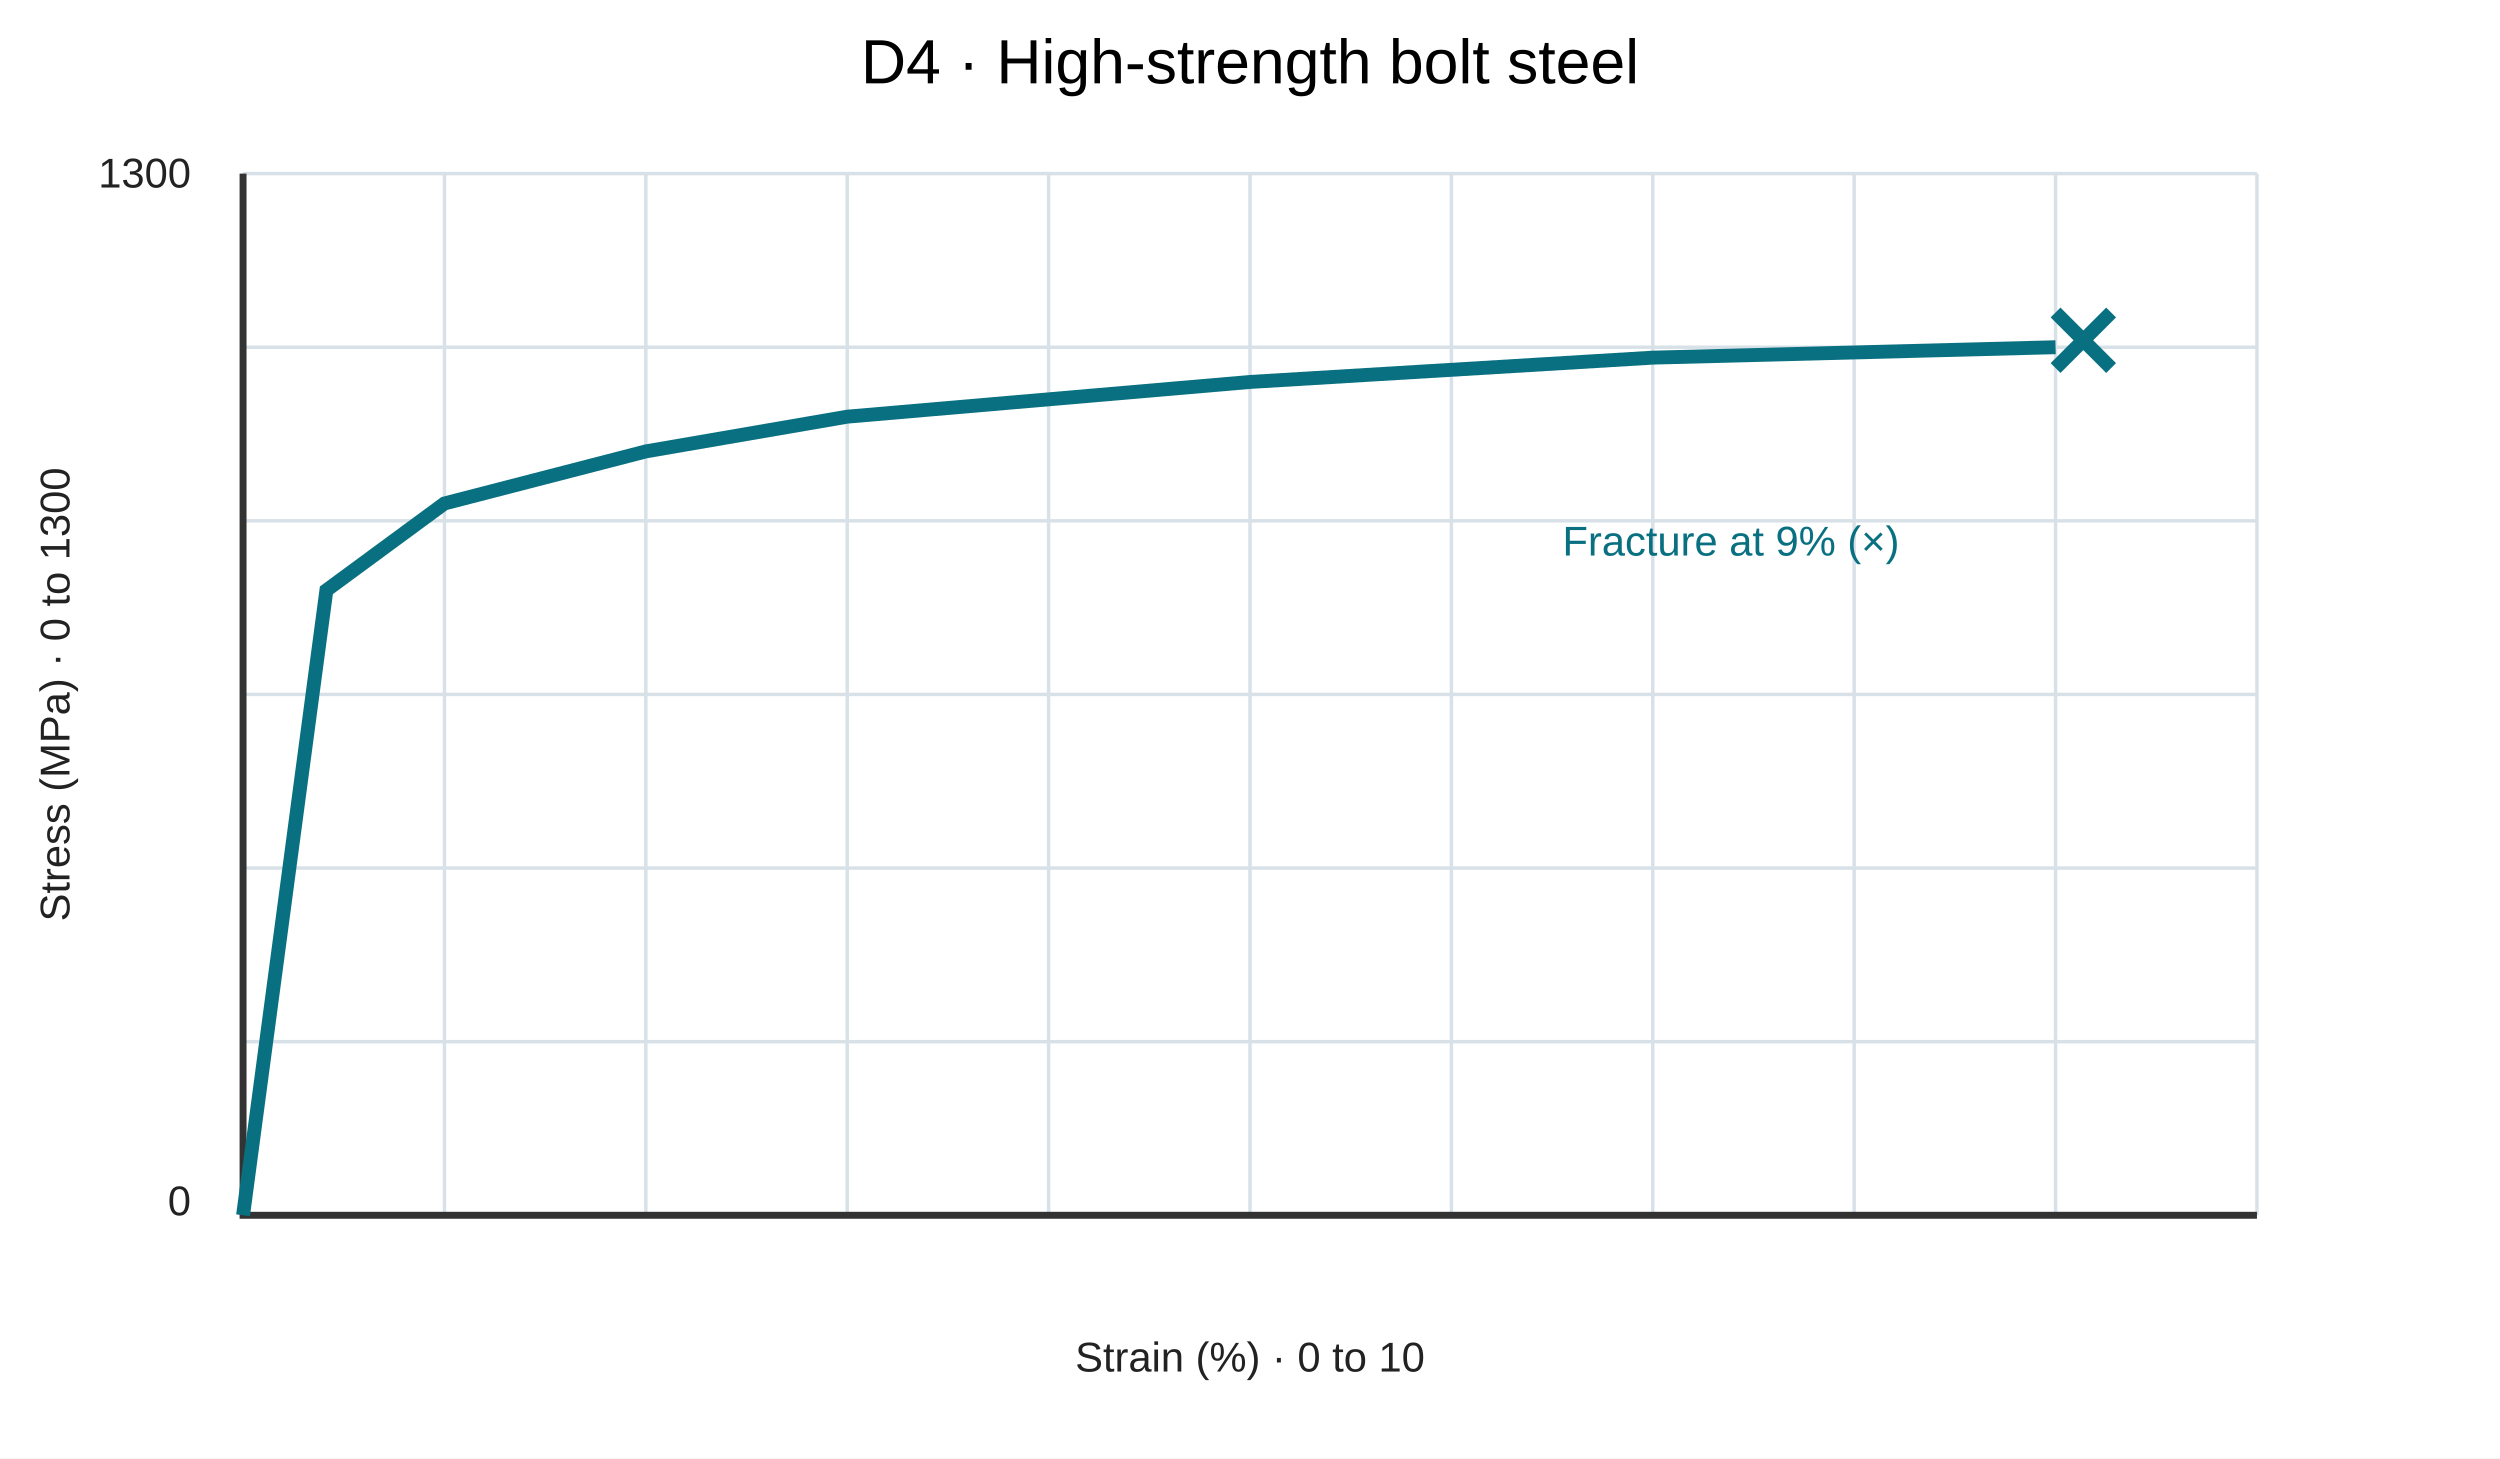
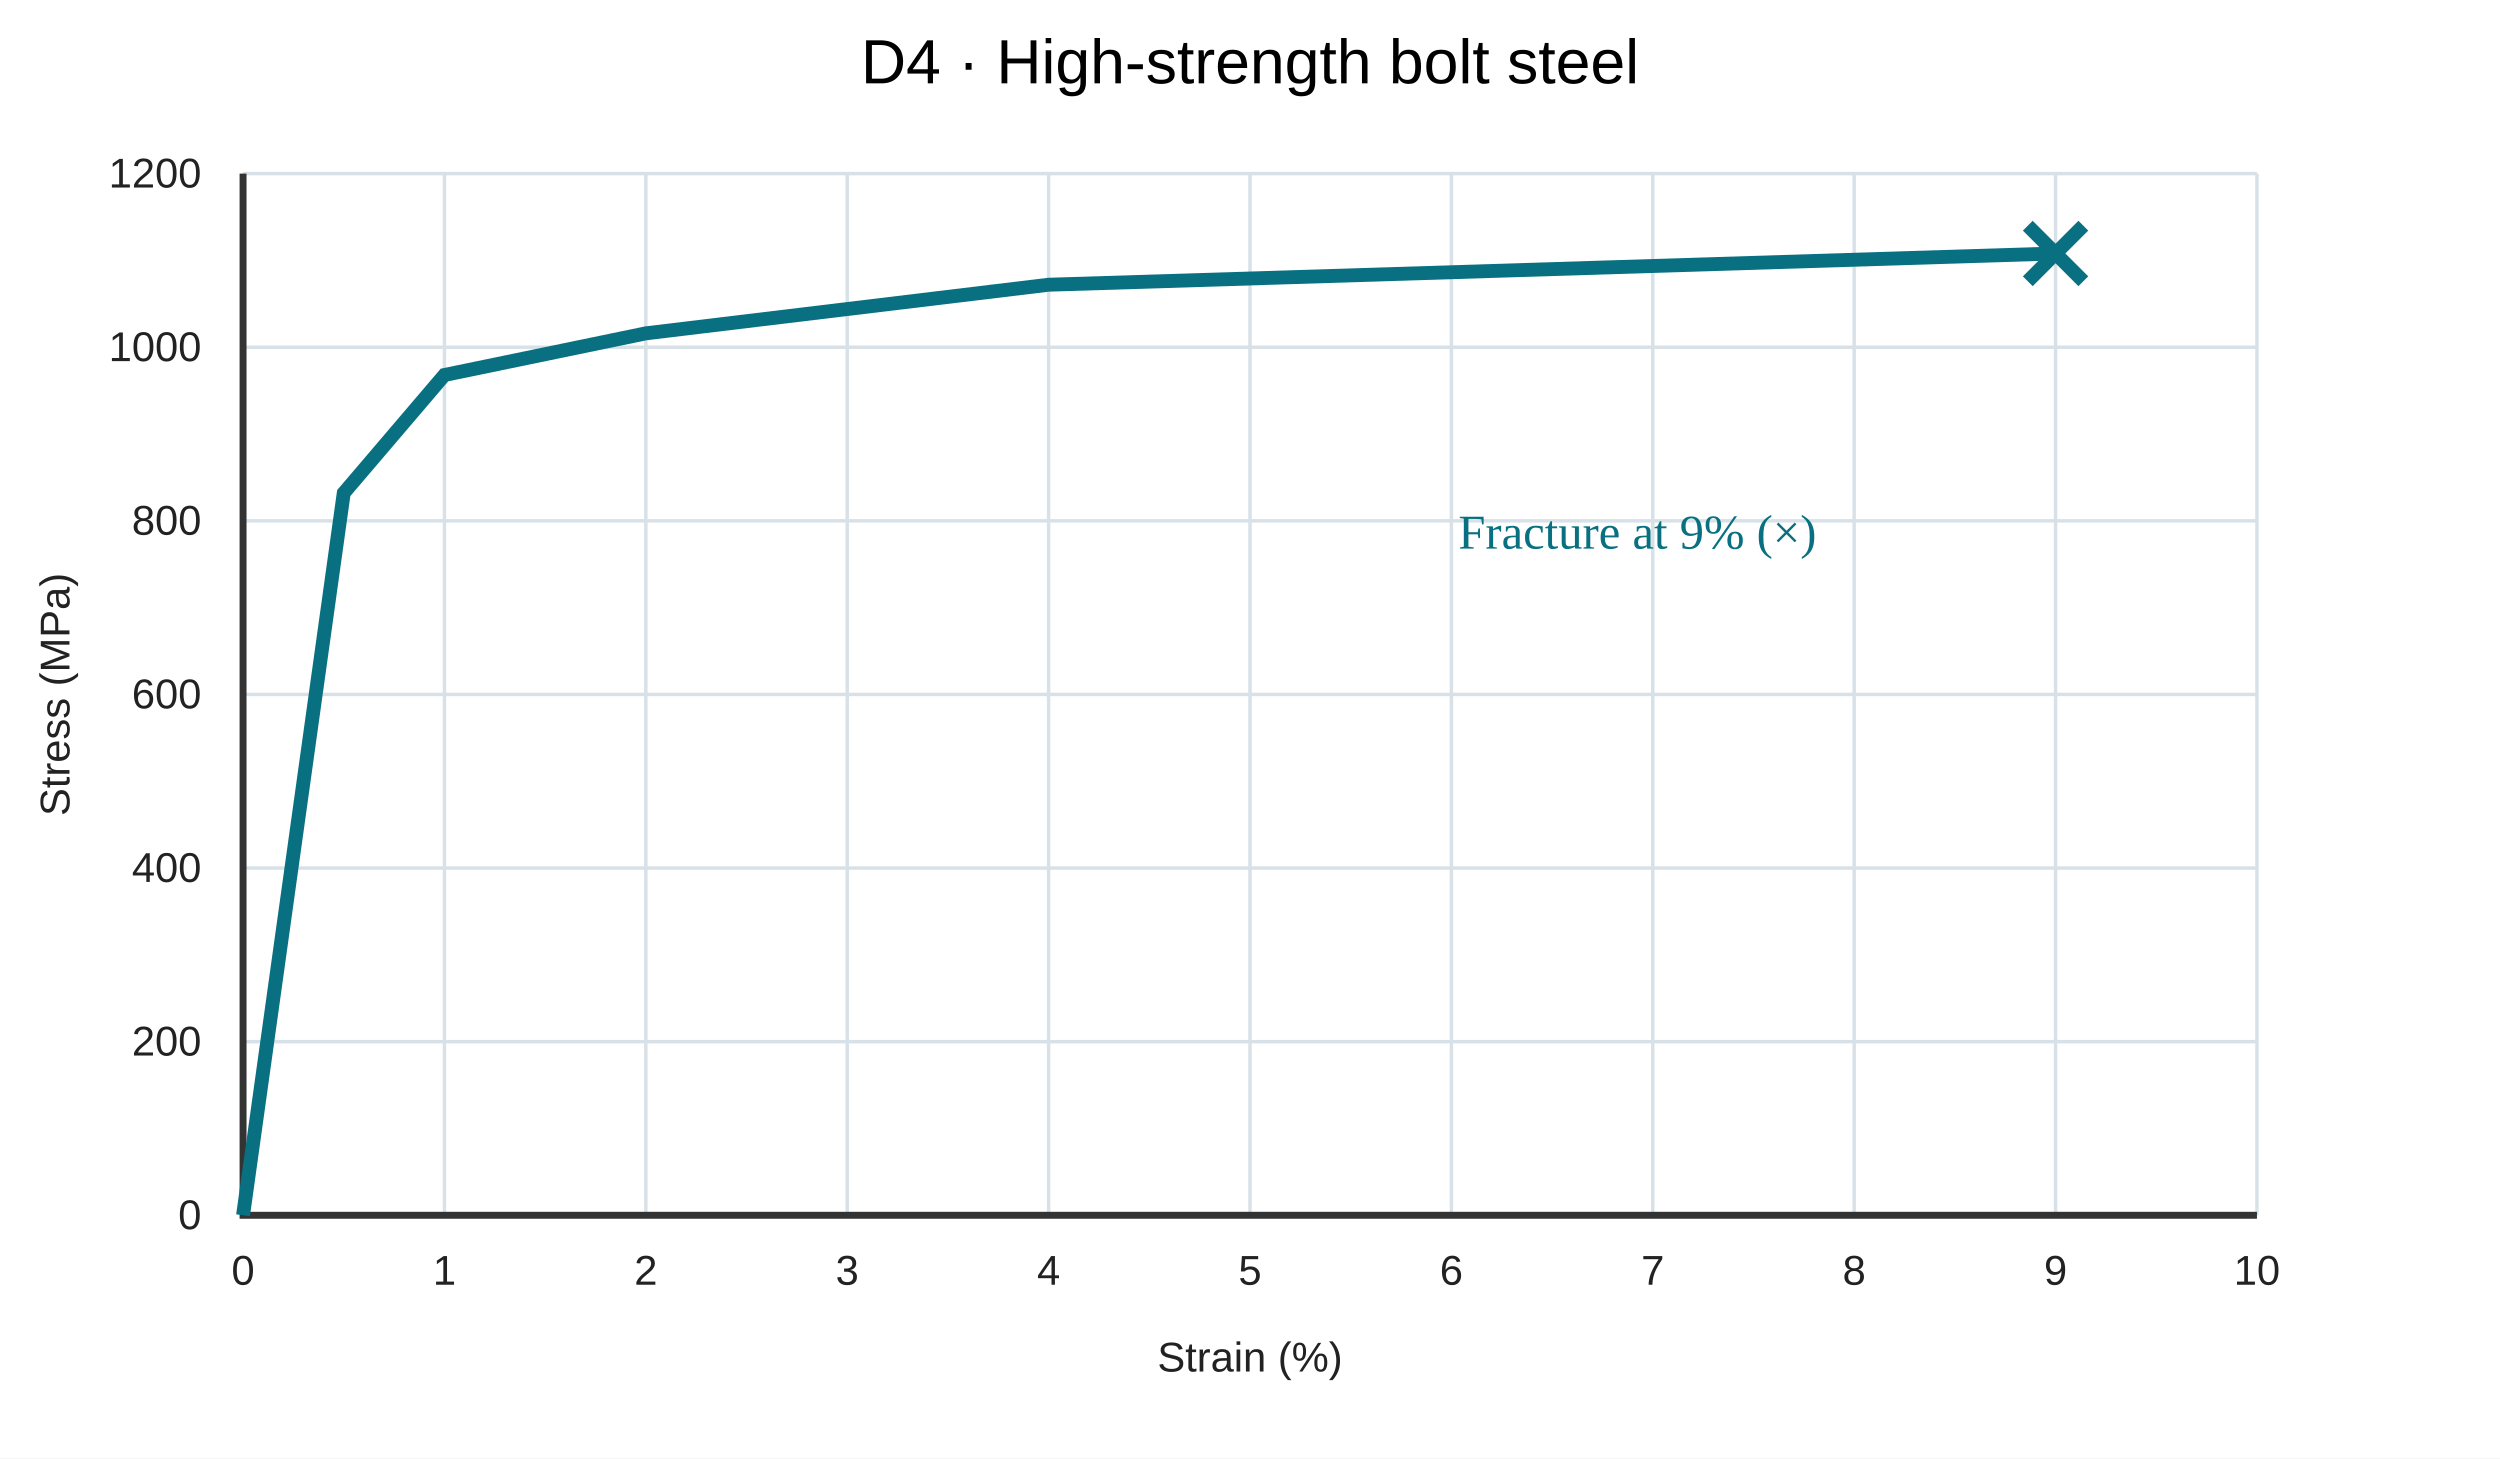
- <svg xmlns="http://www.w3.org/2000/svg" viewBox="0 0 720 420">
+ <svg xmlns="http://www.w3.org/2000/svg" viewBox="0 0 720 420" role="img" aria-labelledby="t d">
  <rect width="720" height="420" fill="#fff" />
  <text x="360" y="24" text-anchor="middle" font-size="18" font-family="Arial">D4 · High-strength bolt steel</text>
-   <g stroke="#d8e1e8">
-     <path d="M70 50V350" transform="translate(0 0)" />
-     <path d="M70 50V350" transform="translate(58 0)" />
-     <path d="M70 50V350" transform="translate(116 0)" />
-     <path d="M70 50V350" transform="translate(174 0)" />
-     <path d="M70 50V350" transform="translate(232 0)" />
-     <path d="M70 50V350" transform="translate(290 0)" />
-     <path d="M70 50V350" transform="translate(348 0)" />
-     <path d="M70 50V350" transform="translate(406 0)" />
-     <path d="M70 50V350" transform="translate(464 0)" />
-     <path d="M70 50V350" transform="translate(522 0)" />
-     <path d="M70 50V350" transform="translate(580 0)" />
+   <g stroke="#d8e1e8" stroke-width="1">
+     <path d="M70 50V350" />
+     <path d="M128 50V350" />
+     <path d="M186 50V350" />
+     <path d="M244 50V350" />
+     <path d="M302 50V350" />
+     <path d="M360 50V350" />
+     <path d="M418 50V350" />
+     <path d="M476 50V350" />
+     <path d="M534 50V350" />
+     <path d="M592 50V350" />
+     <path d="M650 50V350" />
+     <path d="M70 350H650" />
+     <path d="M70 300H650" />
+     <path d="M70 250H650" />
+     <path d="M70 200H650" />
+     <path d="M70 150H650" />
+     <path d="M70 100H650" />
    <path d="M70 50H650" />
-     <path d="M70 100H650" />
-     <path d="M70 150H650" />
-     <path d="M70 200H650" />
-     <path d="M70 250H650" />
-     <path d="M70 300H650" />
-     <path d="M70 350H650" />
  </g>
  <path d="M70 50V350H650" fill="none" stroke="#333" stroke-width="2" />
-   <polyline points="70,350 94,170 128,145 186,130 244,120 360,110 476,103 592,100" fill="none" stroke="#087080" stroke-width="4" />
-   <path d="M592 90l16 16m-16 0l16 -16" stroke="#087080" stroke-width="4" />
+   <polyline points="70,350 99,142 128,108 186,96 302,82 592,73" fill="none" stroke="#087080" stroke-width="4" />
+   <path d="M584 65l16 16m-16 0l16 -16" stroke="#087080" stroke-width="4" />
  <g fill="#222" font-size="12" font-family="Arial">
-     <text x="360" y="395" text-anchor="middle">Strain (%) · 0 to 10</text>
-     <text x="20" y="200" transform="rotate(-90 20 200)" text-anchor="middle">Stress (MPa) · 0 to 1300</text>
-     <text x="55" y="54" text-anchor="end">1300</text>
-     <text x="55" y="350" text-anchor="end">0</text>
-     <text x="450" y="160" fill="#087080">Fracture at 9% (×)</text>
+     <text x="360" y="395" text-anchor="middle">Strain (%)</text>
+     <text x="20" y="200" transform="rotate(-90 20 200)" text-anchor="middle">Stress (MPa)</text>
+     <text x="58" y="354" text-anchor="end">0</text>
+     <text x="58" y="304" text-anchor="end">200</text>
+     <text x="58" y="254" text-anchor="end">400</text>
+     <text x="58" y="204" text-anchor="end">600</text>
+     <text x="58" y="154" text-anchor="end">800</text>
+     <text x="58" y="104" text-anchor="end">1000</text>
+     <text x="58" y="54" text-anchor="end">1200</text>
+     <text x="70" y="370" text-anchor="middle">0</text>
+     <text x="128" y="370" text-anchor="middle">1</text>
+     <text x="186" y="370" text-anchor="middle">2</text>
+     <text x="244" y="370" text-anchor="middle">3</text>
+     <text x="302" y="370" text-anchor="middle">4</text>
+     <text x="360" y="370" text-anchor="middle">5</text>
+     <text x="418" y="370" text-anchor="middle">6</text>
+     <text x="476" y="370" text-anchor="middle">7</text>
+     <text x="534" y="370" text-anchor="middle">8</text>
+     <text x="592" y="370" text-anchor="middle">9</text>
+     <text x="650" y="370" text-anchor="middle">10</text>
  </g>
+   <text x="420" y="158" fill="#087080" font-size="14">Fracture at 9% (×)</text>
</svg>
